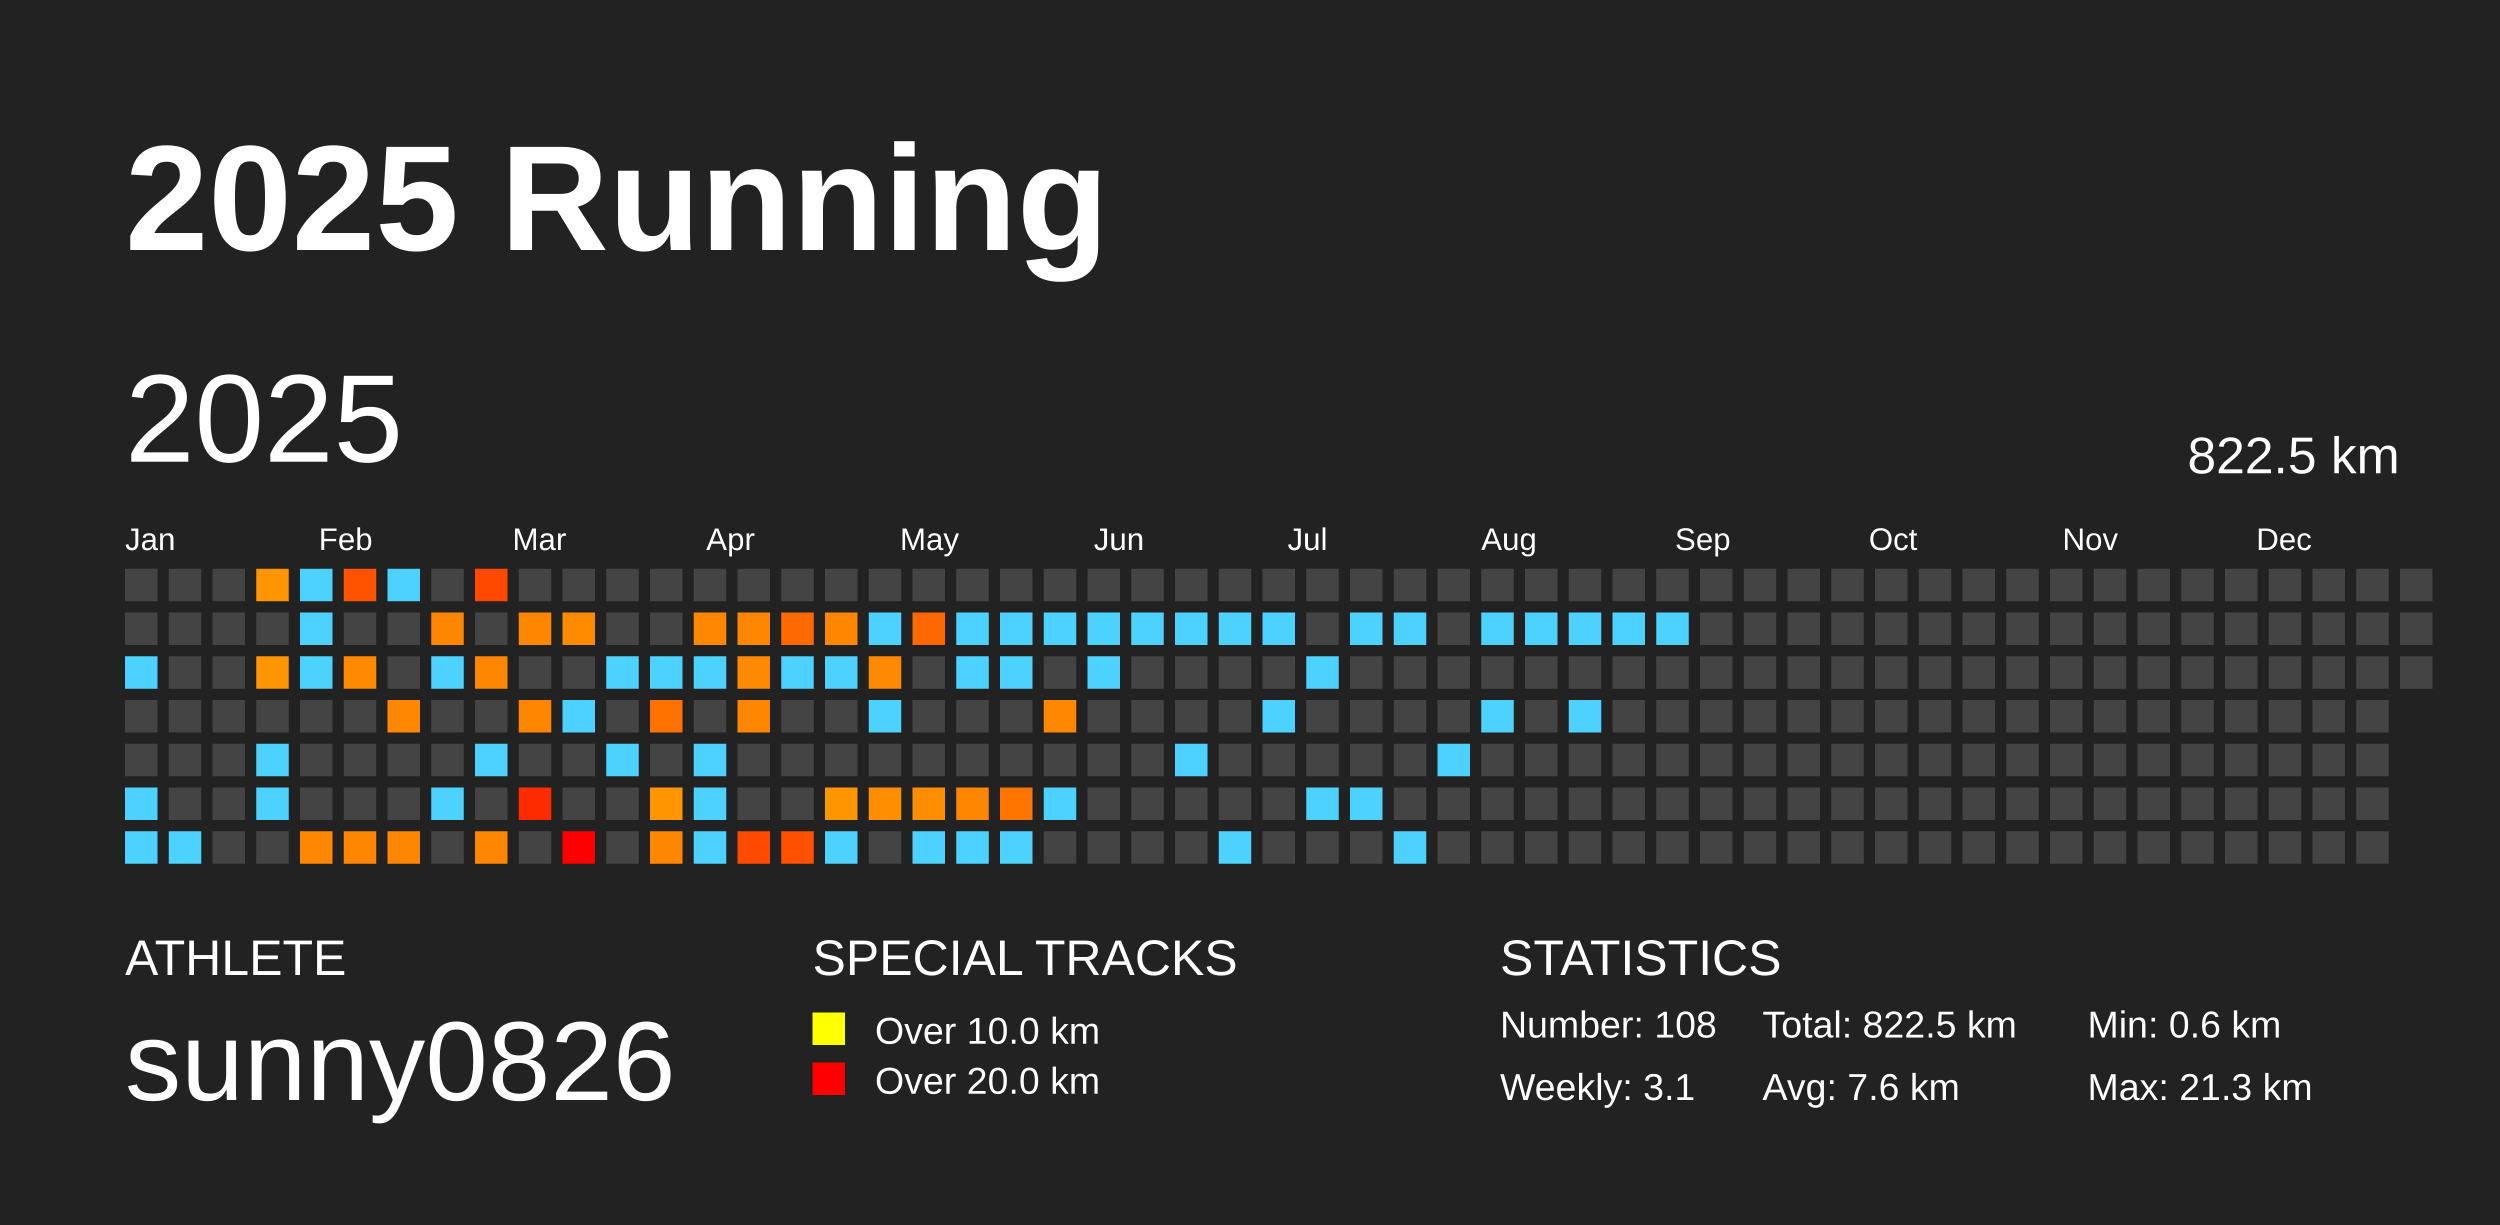
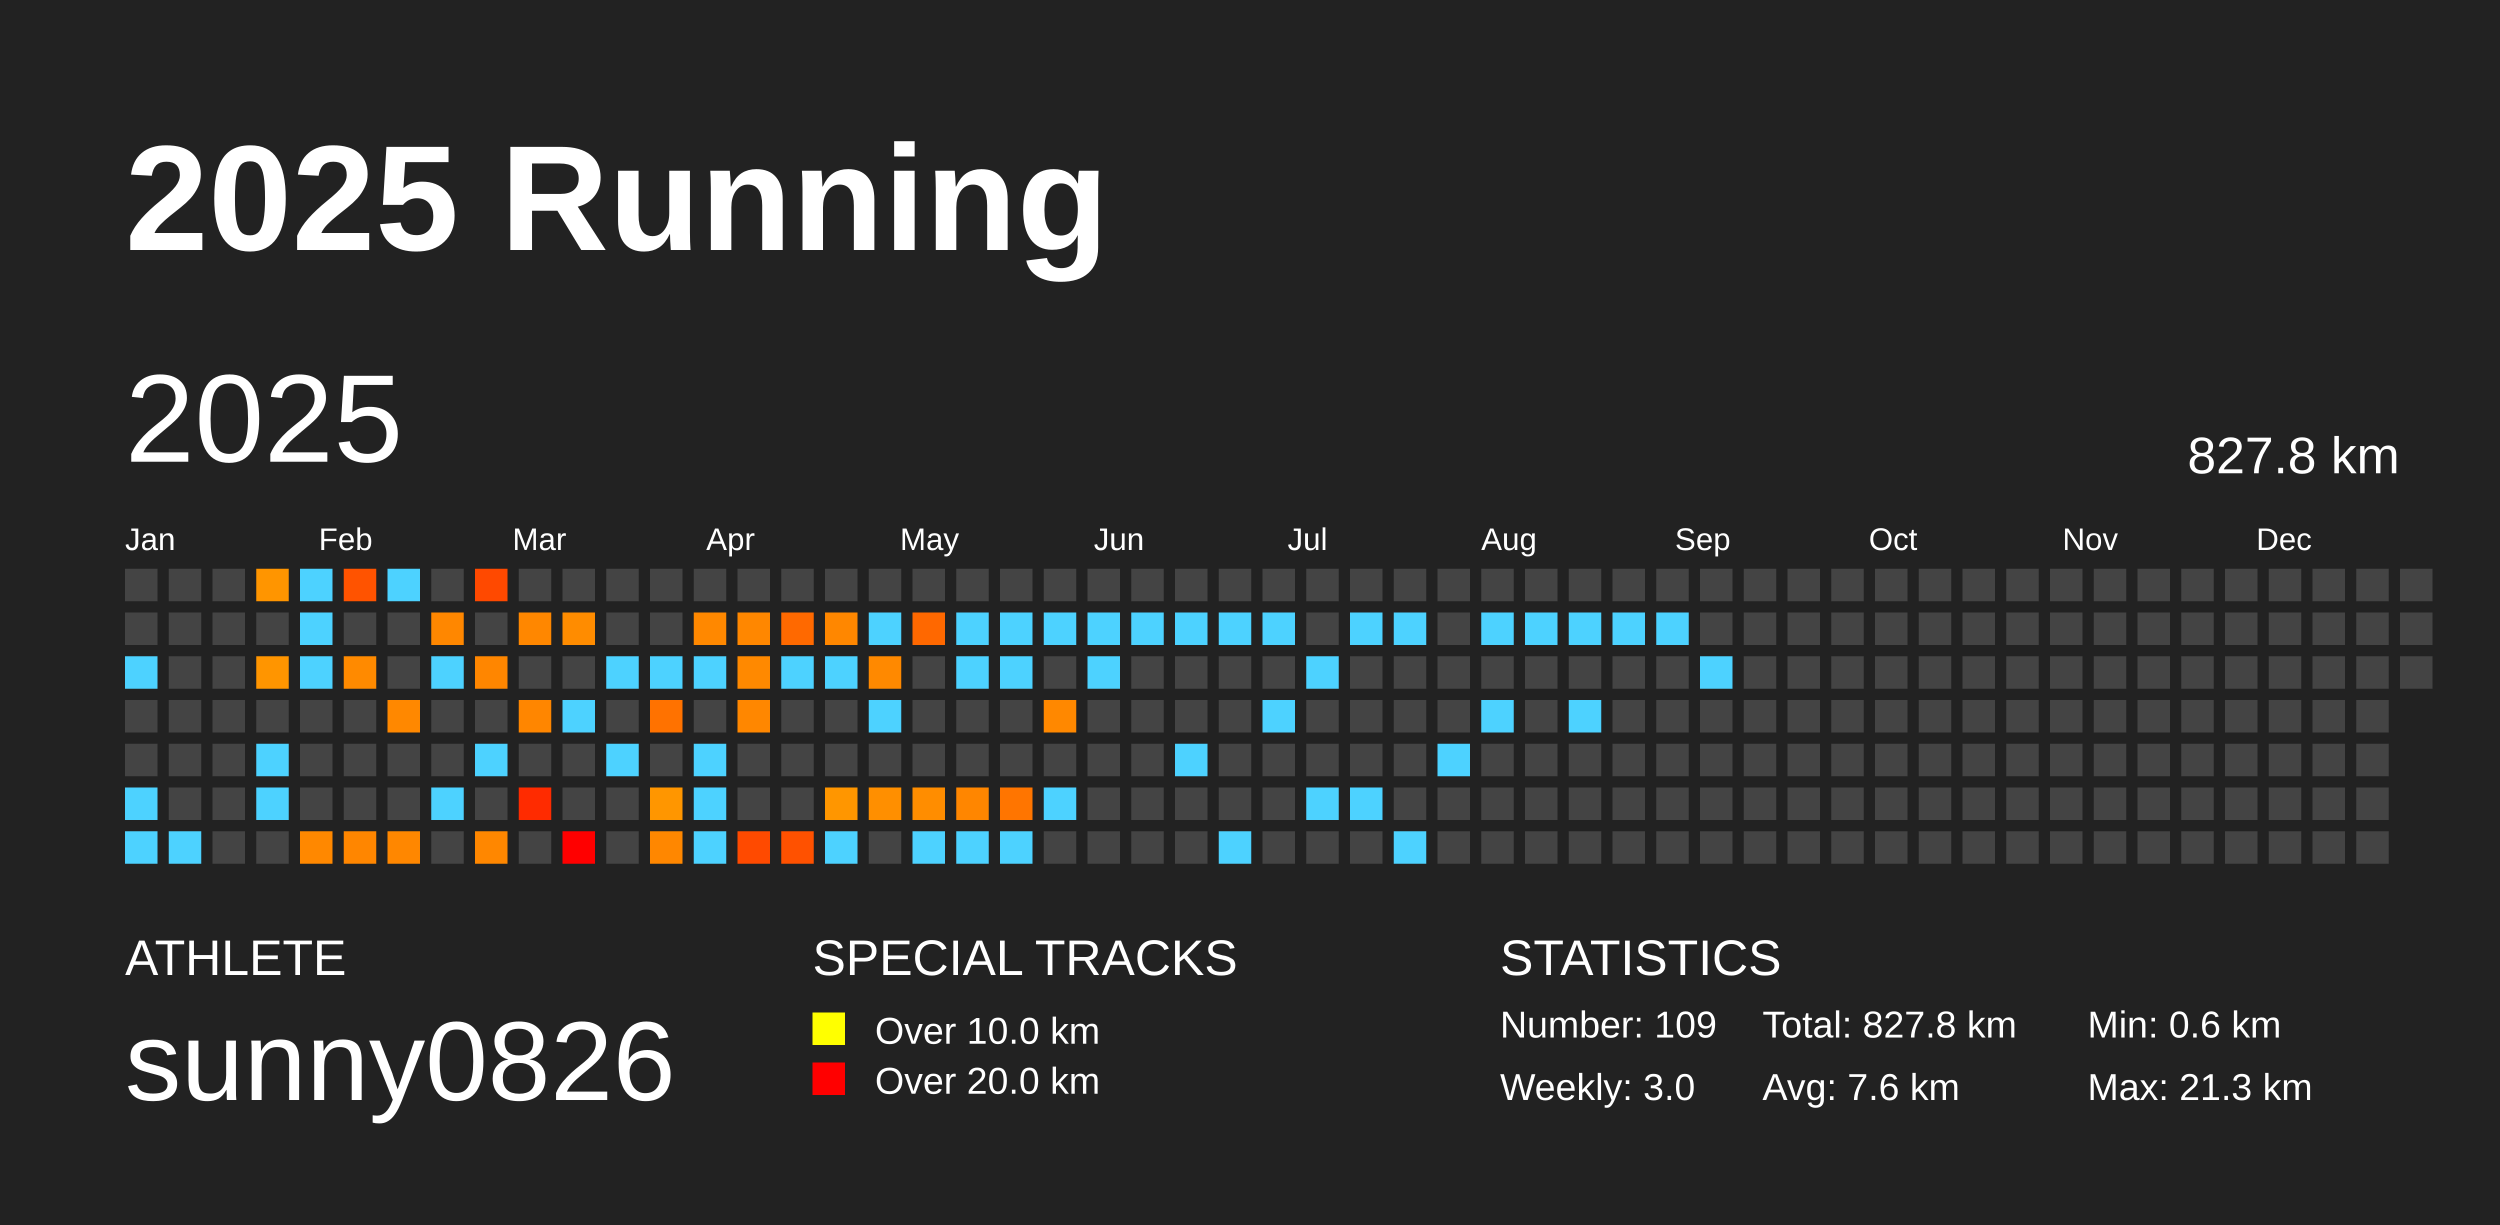
<svg xmlns="http://www.w3.org/2000/svg" baseProfile="full" height="98mm" version="1.1" viewBox="0,0,200,98" width="200mm">
  <defs />
  <rect fill="#222222" height="98" width="200" x="0" y="0" />
  <text fill="#FFFFFF" style="font-size:12px; font-family:Arial; font-weight:bold;" x="10" y="20">2025 Running</text>
  <text fill="#FFFFFF" style="font-size:4px; font-family:Arial" x="10" y="78">ATHLETE</text>
  <text fill="#FFFFFF" style="font-size:9px; font-family:Arial" x="10" y="88">sunny0826</text>
  <text fill="#FFFFFF" style="font-size:4px; font-family:Arial" x="65" y="78">SPECIAL TRACKS</text>
  <rect fill="yellow" height="2.6" width="2.6" x="65" y="81" />
  <text fill="#FFFFFF" style="font-size:3px; font-family:Arial" x="70" y="83.5">Over 10.0 km</text>
  <rect fill="red" height="2.6" width="2.6" x="65" y="85" />
  <text fill="#FFFFFF" style="font-size:3px; font-family:Arial" x="70" y="87.5">Over 20.0 km</text>
  <text fill="#FFFFFF" style="font-size:4px; font-family:Arial" x="120" y="78">STATISTICS</text>
-   <text fill="#FFFFFF" style="font-size:3px; font-family:Arial" x="120" y="83">Number: 108</text>
-   <text fill="#FFFFFF" style="font-size:3px; font-family:Arial" x="120" y="88">Weekly: 3.1</text>
-   <text fill="#FFFFFF" style="font-size:3px; font-family:Arial" x="141" y="83">Total: 822.5 km</text>
+   <text fill="#FFFFFF" style="font-size:3px; font-family:Arial" x="120" y="83">Number: 109</text>
+   <text fill="#FFFFFF" style="font-size:3px; font-family:Arial" x="120" y="88">Weekly: 3.0</text>
+   <text fill="#FFFFFF" style="font-size:3px; font-family:Arial" x="141" y="83">Total: 827.8 km</text>
  <text fill="#FFFFFF" style="font-size:3px; font-family:Arial" x="141" y="88">Avg: 7.6 km</text>
  <text fill="#FFFFFF" style="font-size:3px; font-family:Arial" x="167" y="83">Min: 0.6 km</text>
  <text fill="#FFFFFF" style="font-size:3px; font-family:Arial" x="167" y="88">Max: 21.3 km</text>
  <text dominant-baseline="hanging" fill="#FFFFFF" style="font-size:10.0px; font-family:Arial;" x="10" y="30">2025</text>
-   <text dominant-baseline="hanging" fill="#FFFFFF" style="font-size:4.125px; font-family:Arial;" x="175" y="35">822.5 km</text>
+   <text dominant-baseline="hanging" fill="#FFFFFF" style="font-size:4.125px; font-family:Arial;" x="175" y="35">827.8 km</text>
  <text fill="#FFFFFF" style="font-size:2.5px; font-family:Arial" x="10.0" y="44">Jan</text>
  <text fill="#FFFFFF" style="font-size:2.5px; font-family:Arial" x="25.5" y="44">Feb</text>
  <text fill="#FFFFFF" style="font-size:2.5px; font-family:Arial" x="41.0" y="44">Mar</text>
  <text fill="#FFFFFF" style="font-size:2.5px; font-family:Arial" x="56.5" y="44">Apr</text>
  <text fill="#FFFFFF" style="font-size:2.5px; font-family:Arial" x="72.0" y="44">May</text>
  <text fill="#FFFFFF" style="font-size:2.5px; font-family:Arial" x="87.5" y="44">Jun</text>
  <text fill="#FFFFFF" style="font-size:2.5px; font-family:Arial" x="103.0" y="44">Jul</text>
  <text fill="#FFFFFF" style="font-size:2.5px; font-family:Arial" x="118.5" y="44">Aug</text>
  <text fill="#FFFFFF" style="font-size:2.5px; font-family:Arial" x="134.0" y="44">Sep</text>
  <text fill="#FFFFFF" style="font-size:2.5px; font-family:Arial" x="149.5" y="44">Oct</text>
  <text fill="#FFFFFF" style="font-size:2.5px; font-family:Arial" x="165.0" y="44">Nov</text>
  <text fill="#FFFFFF" style="font-size:2.5px; font-family:Arial" x="180.5" y="44">Dec</text>
  <rect fill="#444444" height="2.6" width="2.6" x="10.0" y="45.5" />
  <rect fill="#444444" height="2.6" width="2.6" x="10.0" y="49.0" />
  <rect fill="#4dd2ff" height="2.6" width="2.6" x="10.0" y="52.5" />
  <rect fill="#444444" height="2.6" width="2.6" x="10.0" y="56.0" />
  <rect fill="#444444" height="2.6" width="2.6" x="10.0" y="59.5" />
  <rect fill="#4dd2ff" height="2.6" width="2.6" x="10.0" y="63.0" />
  <rect fill="#4dd2ff" height="2.6" width="2.6" x="10.0" y="66.5" />
  <rect fill="#444444" height="2.6" width="2.6" x="13.5" y="45.5" />
  <rect fill="#444444" height="2.6" width="2.6" x="13.5" y="49.0" />
  <rect fill="#444444" height="2.6" width="2.6" x="13.5" y="52.5" />
  <rect fill="#444444" height="2.6" width="2.6" x="13.5" y="56.0" />
  <rect fill="#444444" height="2.6" width="2.6" x="13.5" y="59.5" />
  <rect fill="#444444" height="2.6" width="2.6" x="13.5" y="63.0" />
  <rect fill="#4dd2ff" height="2.6" width="2.6" x="13.5" y="66.5" />
  <rect fill="#444444" height="2.6" width="2.6" x="17.0" y="45.5" />
  <rect fill="#444444" height="2.6" width="2.6" x="17.0" y="49.0" />
  <rect fill="#444444" height="2.6" width="2.6" x="17.0" y="52.5" />
  <rect fill="#444444" height="2.6" width="2.6" x="17.0" y="56.0" />
  <rect fill="#444444" height="2.6" width="2.6" x="17.0" y="59.5" />
  <rect fill="#444444" height="2.6" width="2.6" x="17.0" y="63.0" />
  <rect fill="#444444" height="2.6" width="2.6" x="17.0" y="66.5" />
  <rect fill="#ff9500" height="2.6" width="2.6" x="20.5" y="45.5" />
  <rect fill="#444444" height="2.6" width="2.6" x="20.5" y="49.0" />
  <rect fill="#ff9500" height="2.6" width="2.6" x="20.5" y="52.5" />
  <rect fill="#444444" height="2.6" width="2.6" x="20.5" y="56.0" />
  <rect fill="#4dd2ff" height="2.6" width="2.6" x="20.5" y="59.5" />
  <rect fill="#4dd2ff" height="2.6" width="2.6" x="20.5" y="63.0" />
  <rect fill="#444444" height="2.6" width="2.6" x="20.5" y="66.5" />
  <rect fill="#4dd2ff" height="2.6" width="2.6" x="24.0" y="45.5" />
  <rect fill="#4dd2ff" height="2.6" width="2.6" x="24.0" y="49.0" />
  <rect fill="#4dd2ff" height="2.6" width="2.6" x="24.0" y="52.5" />
  <rect fill="#444444" height="2.6" width="2.6" x="24.0" y="56.0" />
  <rect fill="#444444" height="2.6" width="2.6" x="24.0" y="59.5" />
  <rect fill="#444444" height="2.6" width="2.6" x="24.0" y="63.0" />
  <rect fill="#ff8800" height="2.6" width="2.6" x="24.0" y="66.5" />
  <rect fill="#ff5300" height="2.6" width="2.6" x="27.5" y="45.5" />
  <rect fill="#444444" height="2.6" width="2.6" x="27.5" y="49.0" />
  <rect fill="#ff8a00" height="2.6" width="2.6" x="27.5" y="52.5" />
  <rect fill="#444444" height="2.6" width="2.6" x="27.5" y="56.0" />
  <rect fill="#444444" height="2.6" width="2.6" x="27.5" y="59.5" />
  <rect fill="#444444" height="2.6" width="2.6" x="27.5" y="63.0" />
  <rect fill="#ff8600" height="2.6" width="2.6" x="27.5" y="66.5" />
  <rect fill="#4dd2ff" height="2.6" width="2.6" x="31.0" y="45.5" />
  <rect fill="#444444" height="2.6" width="2.6" x="31.0" y="49.0" />
  <rect fill="#444444" height="2.6" width="2.6" x="31.0" y="52.5" />
  <rect fill="#ff8800" height="2.6" width="2.6" x="31.0" y="56.0" />
  <rect fill="#444444" height="2.6" width="2.6" x="31.0" y="59.5" />
  <rect fill="#444444" height="2.6" width="2.6" x="31.0" y="63.0" />
  <rect fill="#ff8700" height="2.6" width="2.6" x="31.0" y="66.5" />
  <rect fill="#444444" height="2.6" width="2.6" x="34.5" y="45.5" />
  <rect fill="#ff8700" height="2.6" width="2.6" x="34.5" y="49.0" />
  <rect fill="#4dd2ff" height="2.6" width="2.6" x="34.5" y="52.5" />
  <rect fill="#444444" height="2.6" width="2.6" x="34.5" y="56.0" />
  <rect fill="#444444" height="2.6" width="2.6" x="34.5" y="59.5" />
  <rect fill="#4dd2ff" height="2.6" width="2.6" x="34.5" y="63.0" />
  <rect fill="#444444" height="2.6" width="2.6" x="34.5" y="66.5" />
  <rect fill="#ff4900" height="2.6" width="2.6" x="38.0" y="45.5" />
  <rect fill="#444444" height="2.6" width="2.6" x="38.0" y="49.0" />
  <rect fill="#ff8600" height="2.6" width="2.6" x="38.0" y="52.5" />
  <rect fill="#444444" height="2.6" width="2.6" x="38.0" y="56.0" />
  <rect fill="#4dd2ff" height="2.6" width="2.6" x="38.0" y="59.5" />
  <rect fill="#444444" height="2.6" width="2.6" x="38.0" y="63.0" />
  <rect fill="#ff8700" height="2.6" width="2.6" x="38.0" y="66.5" />
  <rect fill="#444444" height="2.6" width="2.6" x="41.5" y="45.5" />
  <rect fill="#ff8700" height="2.6" width="2.6" x="41.5" y="49.0" />
  <rect fill="#444444" height="2.6" width="2.6" x="41.5" y="52.5" />
  <rect fill="#ff8600" height="2.6" width="2.6" x="41.5" y="56.0" />
  <rect fill="#444444" height="2.6" width="2.6" x="41.5" y="59.5" />
  <rect fill="#ff2b00" height="2.6" width="2.6" x="41.5" y="63.0" />
  <rect fill="#444444" height="2.6" width="2.6" x="41.5" y="66.5" />
  <rect fill="#444444" height="2.6" width="2.6" x="45.0" y="45.5" />
  <rect fill="#ff8c00" height="2.6" width="2.6" x="45.0" y="49.0" />
  <rect fill="#444444" height="2.6" width="2.6" x="45.0" y="52.5" />
  <rect fill="#4dd2ff" height="2.6" width="2.6" x="45.0" y="56.0" />
  <rect fill="#444444" height="2.6" width="2.6" x="45.0" y="59.5" />
  <rect fill="#444444" height="2.6" width="2.6" x="45.0" y="63.0" />
  <rect fill="red" height="2.6" width="2.6" x="45.0" y="66.5" />
  <rect fill="#444444" height="2.6" width="2.6" x="48.5" y="45.5" />
  <rect fill="#444444" height="2.6" width="2.6" x="48.5" y="49.0" />
  <rect fill="#4dd2ff" height="2.6" width="2.6" x="48.5" y="52.5" />
  <rect fill="#444444" height="2.6" width="2.6" x="48.5" y="56.0" />
  <rect fill="#4dd2ff" height="2.6" width="2.6" x="48.5" y="59.5" />
  <rect fill="#444444" height="2.6" width="2.6" x="48.5" y="63.0" />
  <rect fill="#444444" height="2.6" width="2.6" x="48.5" y="66.5" />
  <rect fill="#444444" height="2.6" width="2.6" x="52.0" y="45.5" />
  <rect fill="#444444" height="2.6" width="2.6" x="52.0" y="49.0" />
  <rect fill="#4dd2ff" height="2.6" width="2.6" x="52.0" y="52.5" />
  <rect fill="#ff7200" height="2.6" width="2.6" x="52.0" y="56.0" />
  <rect fill="#444444" height="2.6" width="2.6" x="52.0" y="59.5" />
  <rect fill="#ff9600" height="2.6" width="2.6" x="52.0" y="63.0" />
  <rect fill="#ff8700" height="2.6" width="2.6" x="52.0" y="66.5" />
  <rect fill="#444444" height="2.6" width="2.6" x="55.5" y="45.5" />
  <rect fill="#ff8800" height="2.6" width="2.6" x="55.5" y="49.0" />
  <rect fill="#4dd2ff" height="2.6" width="2.6" x="55.5" y="52.5" />
  <rect fill="#444444" height="2.6" width="2.6" x="55.5" y="56.0" />
  <rect fill="#4dd2ff" height="2.6" width="2.6" x="55.5" y="59.5" />
  <rect fill="#4dd2ff" height="2.6" width="2.6" x="55.5" y="63.0" />
  <rect fill="#4dd2ff" height="2.6" width="2.6" x="55.5" y="66.5" />
  <rect fill="#444444" height="2.6" width="2.6" x="59.0" y="45.5" />
  <rect fill="#ff8700" height="2.6" width="2.6" x="59.0" y="49.0" />
  <rect fill="#ff8900" height="2.6" width="2.6" x="59.0" y="52.5" />
  <rect fill="#ff8700" height="2.6" width="2.6" x="59.0" y="56.0" />
  <rect fill="#444444" height="2.6" width="2.6" x="59.0" y="59.5" />
  <rect fill="#444444" height="2.6" width="2.6" x="59.0" y="63.0" />
  <rect fill="#ff4a00" height="2.6" width="2.6" x="59.0" y="66.5" />
  <rect fill="#444444" height="2.6" width="2.6" x="62.5" y="45.5" />
  <rect fill="#ff6900" height="2.6" width="2.6" x="62.5" y="49.0" />
  <rect fill="#4dd2ff" height="2.6" width="2.6" x="62.5" y="52.5" />
  <rect fill="#444444" height="2.6" width="2.6" x="62.5" y="56.0" />
  <rect fill="#444444" height="2.6" width="2.6" x="62.5" y="59.5" />
  <rect fill="#444444" height="2.6" width="2.6" x="62.5" y="63.0" />
  <rect fill="#ff5100" height="2.6" width="2.6" x="62.5" y="66.5" />
  <rect fill="#444444" height="2.6" width="2.6" x="66.0" y="45.5" />
  <rect fill="#ff8700" height="2.6" width="2.6" x="66.0" y="49.0" />
  <rect fill="#4dd2ff" height="2.6" width="2.6" x="66.0" y="52.5" />
  <rect fill="#444444" height="2.6" width="2.6" x="66.0" y="56.0" />
  <rect fill="#444444" height="2.6" width="2.6" x="66.0" y="59.5" />
  <rect fill="#ff9600" height="2.6" width="2.6" x="66.0" y="63.0" />
  <rect fill="#4dd2ff" height="2.6" width="2.6" x="66.0" y="66.5" />
  <rect fill="#444444" height="2.6" width="2.6" x="69.5" y="45.5" />
  <rect fill="#4dd2ff" height="2.6" width="2.6" x="69.5" y="49.0" />
  <rect fill="#ff8900" height="2.6" width="2.6" x="69.5" y="52.5" />
  <rect fill="#4dd2ff" height="2.6" width="2.6" x="69.5" y="56.0" />
  <rect fill="#444444" height="2.6" width="2.6" x="69.5" y="59.5" />
  <rect fill="#ff8f00" height="2.6" width="2.6" x="69.5" y="63.0" />
  <rect fill="#444444" height="2.6" width="2.6" x="69.5" y="66.5" />
  <rect fill="#444444" height="2.6" width="2.6" x="73.0" y="45.5" />
  <rect fill="#ff6800" height="2.6" width="2.6" x="73.0" y="49.0" />
  <rect fill="#444444" height="2.6" width="2.6" x="73.0" y="52.5" />
  <rect fill="#444444" height="2.6" width="2.6" x="73.0" y="56.0" />
  <rect fill="#444444" height="2.6" width="2.6" x="73.0" y="59.5" />
  <rect fill="#ff8d00" height="2.6" width="2.6" x="73.0" y="63.0" />
  <rect fill="#4dd2ff" height="2.6" width="2.6" x="73.0" y="66.5" />
  <rect fill="#444444" height="2.6" width="2.6" x="76.5" y="45.5" />
  <rect fill="#4dd2ff" height="2.6" width="2.6" x="76.5" y="49.0" />
  <rect fill="#4dd2ff" height="2.6" width="2.6" x="76.5" y="52.5" />
  <rect fill="#444444" height="2.6" width="2.6" x="76.5" y="56.0" />
  <rect fill="#444444" height="2.6" width="2.6" x="76.5" y="59.5" />
  <rect fill="#ff8600" height="2.6" width="2.6" x="76.5" y="63.0" />
  <rect fill="#4dd2ff" height="2.6" width="2.6" x="76.5" y="66.5" />
  <rect fill="#444444" height="2.6" width="2.6" x="80.0" y="45.5" />
  <rect fill="#4dd2ff" height="2.6" width="2.6" x="80.0" y="49.0" />
  <rect fill="#4dd2ff" height="2.6" width="2.6" x="80.0" y="52.5" />
  <rect fill="#444444" height="2.6" width="2.6" x="80.0" y="56.0" />
  <rect fill="#444444" height="2.6" width="2.6" x="80.0" y="59.5" />
  <rect fill="#ff7500" height="2.6" width="2.6" x="80.0" y="63.0" />
  <rect fill="#4dd2ff" height="2.6" width="2.6" x="80.0" y="66.5" />
  <rect fill="#444444" height="2.6" width="2.6" x="83.5" y="45.5" />
  <rect fill="#4dd2ff" height="2.6" width="2.6" x="83.5" y="49.0" />
  <rect fill="#444444" height="2.6" width="2.6" x="83.5" y="52.5" />
  <rect fill="#ff8800" height="2.6" width="2.6" x="83.5" y="56.0" />
  <rect fill="#444444" height="2.6" width="2.6" x="83.5" y="59.5" />
  <rect fill="#4dd2ff" height="2.6" width="2.6" x="83.5" y="63.0" />
  <rect fill="#444444" height="2.6" width="2.6" x="83.5" y="66.5" />
  <rect fill="#444444" height="2.6" width="2.6" x="87.0" y="45.5" />
  <rect fill="#4dd2ff" height="2.6" width="2.6" x="87.0" y="49.0" />
  <rect fill="#4dd2ff" height="2.6" width="2.6" x="87.0" y="52.5" />
  <rect fill="#444444" height="2.6" width="2.6" x="87.0" y="56.0" />
  <rect fill="#444444" height="2.6" width="2.6" x="87.0" y="59.5" />
  <rect fill="#444444" height="2.6" width="2.6" x="87.0" y="63.0" />
  <rect fill="#444444" height="2.6" width="2.6" x="87.0" y="66.5" />
  <rect fill="#444444" height="2.6" width="2.6" x="90.5" y="45.5" />
  <rect fill="#4dd2ff" height="2.6" width="2.6" x="90.5" y="49.0" />
  <rect fill="#444444" height="2.6" width="2.6" x="90.5" y="52.5" />
  <rect fill="#444444" height="2.6" width="2.6" x="90.5" y="56.0" />
  <rect fill="#444444" height="2.6" width="2.6" x="90.5" y="59.5" />
  <rect fill="#444444" height="2.6" width="2.6" x="90.5" y="63.0" />
  <rect fill="#444444" height="2.6" width="2.6" x="90.5" y="66.5" />
  <rect fill="#444444" height="2.6" width="2.6" x="94.0" y="45.5" />
  <rect fill="#4dd2ff" height="2.6" width="2.6" x="94.0" y="49.0" />
  <rect fill="#444444" height="2.6" width="2.6" x="94.0" y="52.5" />
  <rect fill="#444444" height="2.6" width="2.6" x="94.0" y="56.0" />
  <rect fill="#4dd2ff" height="2.6" width="2.6" x="94.0" y="59.5" />
  <rect fill="#444444" height="2.6" width="2.6" x="94.0" y="63.0" />
  <rect fill="#444444" height="2.6" width="2.6" x="94.0" y="66.5" />
  <rect fill="#444444" height="2.6" width="2.6" x="97.5" y="45.5" />
  <rect fill="#4dd2ff" height="2.6" width="2.6" x="97.5" y="49.0" />
  <rect fill="#444444" height="2.6" width="2.6" x="97.5" y="52.5" />
  <rect fill="#444444" height="2.6" width="2.6" x="97.5" y="56.0" />
  <rect fill="#444444" height="2.6" width="2.6" x="97.5" y="59.5" />
  <rect fill="#444444" height="2.6" width="2.6" x="97.5" y="63.0" />
  <rect fill="#4dd2ff" height="2.6" width="2.6" x="97.5" y="66.5" />
  <rect fill="#444444" height="2.6" width="2.6" x="101.0" y="45.5" />
  <rect fill="#4dd2ff" height="2.6" width="2.6" x="101.0" y="49.0" />
  <rect fill="#444444" height="2.6" width="2.6" x="101.0" y="52.5" />
  <rect fill="#4dd2ff" height="2.6" width="2.6" x="101.0" y="56.0" />
  <rect fill="#444444" height="2.6" width="2.6" x="101.0" y="59.5" />
  <rect fill="#444444" height="2.6" width="2.6" x="101.0" y="63.0" />
  <rect fill="#444444" height="2.6" width="2.6" x="101.0" y="66.5" />
  <rect fill="#444444" height="2.6" width="2.6" x="104.5" y="45.5" />
  <rect fill="#444444" height="2.6" width="2.6" x="104.5" y="49.0" />
  <rect fill="#4dd2ff" height="2.6" width="2.6" x="104.5" y="52.5" />
  <rect fill="#444444" height="2.6" width="2.6" x="104.5" y="56.0" />
  <rect fill="#444444" height="2.6" width="2.6" x="104.5" y="59.5" />
  <rect fill="#4dd2ff" height="2.6" width="2.6" x="104.5" y="63.0" />
  <rect fill="#444444" height="2.6" width="2.6" x="104.5" y="66.5" />
  <rect fill="#444444" height="2.6" width="2.6" x="108.0" y="45.5" />
  <rect fill="#4dd2ff" height="2.6" width="2.6" x="108.0" y="49.0" />
  <rect fill="#444444" height="2.6" width="2.6" x="108.0" y="52.5" />
  <rect fill="#444444" height="2.6" width="2.6" x="108.0" y="56.0" />
  <rect fill="#444444" height="2.6" width="2.6" x="108.0" y="59.5" />
  <rect fill="#4dd2ff" height="2.6" width="2.6" x="108.0" y="63.0" />
  <rect fill="#444444" height="2.6" width="2.6" x="108.0" y="66.5" />
  <rect fill="#444444" height="2.6" width="2.6" x="111.5" y="45.5" />
  <rect fill="#4dd2ff" height="2.6" width="2.6" x="111.5" y="49.0" />
  <rect fill="#444444" height="2.6" width="2.6" x="111.5" y="52.5" />
  <rect fill="#444444" height="2.6" width="2.6" x="111.5" y="56.0" />
  <rect fill="#444444" height="2.6" width="2.6" x="111.5" y="59.5" />
  <rect fill="#444444" height="2.6" width="2.6" x="111.5" y="63.0" />
  <rect fill="#4dd2ff" height="2.6" width="2.6" x="111.5" y="66.5" />
  <rect fill="#444444" height="2.6" width="2.6" x="115.0" y="45.5" />
  <rect fill="#444444" height="2.6" width="2.6" x="115.0" y="49.0" />
  <rect fill="#444444" height="2.6" width="2.6" x="115.0" y="52.5" />
  <rect fill="#444444" height="2.6" width="2.6" x="115.0" y="56.0" />
  <rect fill="#4dd2ff" height="2.6" width="2.6" x="115.0" y="59.5" />
  <rect fill="#444444" height="2.6" width="2.6" x="115.0" y="63.0" />
  <rect fill="#444444" height="2.6" width="2.6" x="115.0" y="66.5" />
  <rect fill="#444444" height="2.6" width="2.6" x="118.5" y="45.5" />
  <rect fill="#4dd2ff" height="2.6" width="2.6" x="118.5" y="49.0" />
  <rect fill="#444444" height="2.6" width="2.6" x="118.5" y="52.5" />
  <rect fill="#4dd2ff" height="2.6" width="2.6" x="118.5" y="56.0" />
  <rect fill="#444444" height="2.6" width="2.6" x="118.5" y="59.5" />
  <rect fill="#444444" height="2.6" width="2.6" x="118.5" y="63.0" />
  <rect fill="#444444" height="2.6" width="2.6" x="118.5" y="66.5" />
  <rect fill="#444444" height="2.6" width="2.6" x="122.0" y="45.5" />
  <rect fill="#4dd2ff" height="2.6" width="2.6" x="122.0" y="49.0" />
  <rect fill="#444444" height="2.6" width="2.6" x="122.0" y="52.5" />
  <rect fill="#444444" height="2.6" width="2.6" x="122.0" y="56.0" />
  <rect fill="#444444" height="2.6" width="2.6" x="122.0" y="59.5" />
  <rect fill="#444444" height="2.6" width="2.6" x="122.0" y="63.0" />
  <rect fill="#444444" height="2.6" width="2.6" x="122.0" y="66.5" />
  <rect fill="#444444" height="2.6" width="2.6" x="125.5" y="45.5" />
  <rect fill="#4dd2ff" height="2.6" width="2.6" x="125.5" y="49.0" />
  <rect fill="#444444" height="2.6" width="2.6" x="125.5" y="52.5" />
  <rect fill="#4dd2ff" height="2.6" width="2.6" x="125.5" y="56.0" />
  <rect fill="#444444" height="2.6" width="2.6" x="125.5" y="59.5" />
  <rect fill="#444444" height="2.6" width="2.6" x="125.5" y="63.0" />
  <rect fill="#444444" height="2.6" width="2.6" x="125.5" y="66.5" />
  <rect fill="#444444" height="2.6" width="2.6" x="129.0" y="45.5" />
  <rect fill="#4dd2ff" height="2.6" width="2.6" x="129.0" y="49.0" />
  <rect fill="#444444" height="2.6" width="2.6" x="129.0" y="52.5" />
  <rect fill="#444444" height="2.6" width="2.6" x="129.0" y="56.0" />
  <rect fill="#444444" height="2.6" width="2.6" x="129.0" y="59.5" />
  <rect fill="#444444" height="2.6" width="2.6" x="129.0" y="63.0" />
  <rect fill="#444444" height="2.6" width="2.6" x="129.0" y="66.5" />
  <rect fill="#444444" height="2.6" width="2.6" x="132.5" y="45.5" />
  <rect fill="#4dd2ff" height="2.6" width="2.6" x="132.5" y="49.0" />
  <rect fill="#444444" height="2.6" width="2.6" x="132.5" y="52.5" />
  <rect fill="#444444" height="2.6" width="2.6" x="132.5" y="56.0" />
  <rect fill="#444444" height="2.6" width="2.6" x="132.5" y="59.5" />
  <rect fill="#444444" height="2.6" width="2.6" x="132.5" y="63.0" />
  <rect fill="#444444" height="2.6" width="2.6" x="132.5" y="66.5" />
  <rect fill="#444444" height="2.6" width="2.6" x="136.0" y="45.5" />
  <rect fill="#444444" height="2.6" width="2.6" x="136.0" y="49.0" />
-   <rect fill="#444444" height="2.6" width="2.6" x="136.0" y="52.5" />
+   <rect fill="#4dd2ff" height="2.6" width="2.6" x="136.0" y="52.5" />
  <rect fill="#444444" height="2.6" width="2.6" x="136.0" y="56.0" />
  <rect fill="#444444" height="2.6" width="2.6" x="136.0" y="59.5" />
  <rect fill="#444444" height="2.6" width="2.6" x="136.0" y="63.0" />
  <rect fill="#444444" height="2.6" width="2.6" x="136.0" y="66.5" />
  <rect fill="#444444" height="2.6" width="2.6" x="139.5" y="45.5" />
  <rect fill="#444444" height="2.6" width="2.6" x="139.5" y="49.0" />
  <rect fill="#444444" height="2.6" width="2.6" x="139.5" y="52.5" />
  <rect fill="#444444" height="2.6" width="2.6" x="139.5" y="56.0" />
  <rect fill="#444444" height="2.6" width="2.6" x="139.5" y="59.5" />
  <rect fill="#444444" height="2.6" width="2.6" x="139.5" y="63.0" />
  <rect fill="#444444" height="2.6" width="2.6" x="139.5" y="66.5" />
  <rect fill="#444444" height="2.6" width="2.6" x="143.0" y="45.5" />
  <rect fill="#444444" height="2.6" width="2.6" x="143.0" y="49.0" />
  <rect fill="#444444" height="2.6" width="2.6" x="143.0" y="52.5" />
  <rect fill="#444444" height="2.6" width="2.6" x="143.0" y="56.0" />
  <rect fill="#444444" height="2.6" width="2.6" x="143.0" y="59.5" />
  <rect fill="#444444" height="2.6" width="2.6" x="143.0" y="63.0" />
  <rect fill="#444444" height="2.6" width="2.6" x="143.0" y="66.5" />
  <rect fill="#444444" height="2.6" width="2.6" x="146.5" y="45.5" />
  <rect fill="#444444" height="2.6" width="2.6" x="146.5" y="49.0" />
  <rect fill="#444444" height="2.6" width="2.6" x="146.5" y="52.5" />
  <rect fill="#444444" height="2.6" width="2.6" x="146.5" y="56.0" />
  <rect fill="#444444" height="2.6" width="2.6" x="146.5" y="59.5" />
  <rect fill="#444444" height="2.6" width="2.6" x="146.5" y="63.0" />
  <rect fill="#444444" height="2.6" width="2.6" x="146.5" y="66.5" />
  <rect fill="#444444" height="2.6" width="2.6" x="150.0" y="45.5" />
  <rect fill="#444444" height="2.6" width="2.6" x="150.0" y="49.0" />
  <rect fill="#444444" height="2.6" width="2.6" x="150.0" y="52.5" />
  <rect fill="#444444" height="2.6" width="2.6" x="150.0" y="56.0" />
  <rect fill="#444444" height="2.6" width="2.6" x="150.0" y="59.5" />
  <rect fill="#444444" height="2.6" width="2.6" x="150.0" y="63.0" />
  <rect fill="#444444" height="2.6" width="2.6" x="150.0" y="66.5" />
  <rect fill="#444444" height="2.6" width="2.6" x="153.5" y="45.5" />
  <rect fill="#444444" height="2.6" width="2.6" x="153.5" y="49.0" />
  <rect fill="#444444" height="2.6" width="2.6" x="153.5" y="52.5" />
  <rect fill="#444444" height="2.6" width="2.6" x="153.5" y="56.0" />
  <rect fill="#444444" height="2.6" width="2.6" x="153.5" y="59.5" />
  <rect fill="#444444" height="2.6" width="2.6" x="153.5" y="63.0" />
  <rect fill="#444444" height="2.6" width="2.6" x="153.5" y="66.5" />
  <rect fill="#444444" height="2.6" width="2.6" x="157.0" y="45.5" />
  <rect fill="#444444" height="2.6" width="2.6" x="157.0" y="49.0" />
  <rect fill="#444444" height="2.6" width="2.6" x="157.0" y="52.5" />
  <rect fill="#444444" height="2.6" width="2.6" x="157.0" y="56.0" />
  <rect fill="#444444" height="2.6" width="2.6" x="157.0" y="59.5" />
  <rect fill="#444444" height="2.6" width="2.6" x="157.0" y="63.0" />
  <rect fill="#444444" height="2.6" width="2.6" x="157.0" y="66.5" />
  <rect fill="#444444" height="2.6" width="2.6" x="160.5" y="45.5" />
  <rect fill="#444444" height="2.6" width="2.6" x="160.5" y="49.0" />
  <rect fill="#444444" height="2.6" width="2.6" x="160.5" y="52.5" />
  <rect fill="#444444" height="2.6" width="2.6" x="160.5" y="56.0" />
  <rect fill="#444444" height="2.6" width="2.6" x="160.5" y="59.5" />
  <rect fill="#444444" height="2.6" width="2.6" x="160.5" y="63.0" />
  <rect fill="#444444" height="2.6" width="2.6" x="160.5" y="66.5" />
  <rect fill="#444444" height="2.6" width="2.6" x="164.0" y="45.5" />
  <rect fill="#444444" height="2.6" width="2.6" x="164.0" y="49.0" />
  <rect fill="#444444" height="2.6" width="2.6" x="164.0" y="52.5" />
  <rect fill="#444444" height="2.6" width="2.6" x="164.0" y="56.0" />
  <rect fill="#444444" height="2.6" width="2.6" x="164.0" y="59.5" />
  <rect fill="#444444" height="2.6" width="2.6" x="164.0" y="63.0" />
  <rect fill="#444444" height="2.6" width="2.6" x="164.0" y="66.5" />
  <rect fill="#444444" height="2.6" width="2.6" x="167.5" y="45.5" />
  <rect fill="#444444" height="2.6" width="2.6" x="167.5" y="49.0" />
  <rect fill="#444444" height="2.6" width="2.6" x="167.5" y="52.5" />
  <rect fill="#444444" height="2.6" width="2.6" x="167.5" y="56.0" />
  <rect fill="#444444" height="2.6" width="2.6" x="167.5" y="59.5" />
  <rect fill="#444444" height="2.6" width="2.6" x="167.5" y="63.0" />
  <rect fill="#444444" height="2.6" width="2.6" x="167.5" y="66.5" />
  <rect fill="#444444" height="2.6" width="2.6" x="171.0" y="45.5" />
  <rect fill="#444444" height="2.6" width="2.6" x="171.0" y="49.0" />
  <rect fill="#444444" height="2.6" width="2.6" x="171.0" y="52.5" />
  <rect fill="#444444" height="2.6" width="2.6" x="171.0" y="56.0" />
  <rect fill="#444444" height="2.6" width="2.6" x="171.0" y="59.5" />
  <rect fill="#444444" height="2.6" width="2.6" x="171.0" y="63.0" />
  <rect fill="#444444" height="2.6" width="2.6" x="171.0" y="66.5" />
  <rect fill="#444444" height="2.6" width="2.6" x="174.5" y="45.5" />
  <rect fill="#444444" height="2.6" width="2.6" x="174.5" y="49.0" />
  <rect fill="#444444" height="2.6" width="2.6" x="174.5" y="52.5" />
  <rect fill="#444444" height="2.6" width="2.6" x="174.5" y="56.0" />
  <rect fill="#444444" height="2.6" width="2.6" x="174.5" y="59.5" />
  <rect fill="#444444" height="2.6" width="2.6" x="174.5" y="63.0" />
  <rect fill="#444444" height="2.6" width="2.6" x="174.5" y="66.5" />
  <rect fill="#444444" height="2.6" width="2.6" x="178.0" y="45.5" />
  <rect fill="#444444" height="2.6" width="2.6" x="178.0" y="49.0" />
  <rect fill="#444444" height="2.6" width="2.6" x="178.0" y="52.5" />
  <rect fill="#444444" height="2.6" width="2.6" x="178.0" y="56.0" />
  <rect fill="#444444" height="2.6" width="2.6" x="178.0" y="59.5" />
  <rect fill="#444444" height="2.6" width="2.6" x="178.0" y="63.0" />
  <rect fill="#444444" height="2.6" width="2.6" x="178.0" y="66.5" />
  <rect fill="#444444" height="2.6" width="2.6" x="181.5" y="45.5" />
  <rect fill="#444444" height="2.6" width="2.6" x="181.5" y="49.0" />
  <rect fill="#444444" height="2.6" width="2.6" x="181.5" y="52.5" />
  <rect fill="#444444" height="2.6" width="2.6" x="181.5" y="56.0" />
  <rect fill="#444444" height="2.6" width="2.6" x="181.5" y="59.5" />
  <rect fill="#444444" height="2.6" width="2.6" x="181.5" y="63.0" />
  <rect fill="#444444" height="2.6" width="2.6" x="181.5" y="66.5" />
  <rect fill="#444444" height="2.6" width="2.6" x="185.0" y="45.5" />
  <rect fill="#444444" height="2.6" width="2.6" x="185.0" y="49.0" />
  <rect fill="#444444" height="2.6" width="2.6" x="185.0" y="52.5" />
  <rect fill="#444444" height="2.6" width="2.6" x="185.0" y="56.0" />
  <rect fill="#444444" height="2.6" width="2.6" x="185.0" y="59.5" />
  <rect fill="#444444" height="2.6" width="2.6" x="185.0" y="63.0" />
  <rect fill="#444444" height="2.6" width="2.6" x="185.0" y="66.5" />
  <rect fill="#444444" height="2.6" width="2.6" x="188.5" y="45.5" />
  <rect fill="#444444" height="2.6" width="2.6" x="188.5" y="49.0" />
  <rect fill="#444444" height="2.6" width="2.6" x="188.5" y="52.5" />
  <rect fill="#444444" height="2.6" width="2.6" x="188.5" y="56.0" />
  <rect fill="#444444" height="2.6" width="2.6" x="188.5" y="59.5" />
  <rect fill="#444444" height="2.6" width="2.6" x="188.5" y="63.0" />
  <rect fill="#444444" height="2.6" width="2.6" x="188.5" y="66.5" />
  <rect fill="#444444" height="2.6" width="2.6" x="192.0" y="45.5" />
  <rect fill="#444444" height="2.6" width="2.6" x="192.0" y="49.0" />
  <rect fill="#444444" height="2.6" width="2.6" x="192.0" y="52.5" />
</svg>
